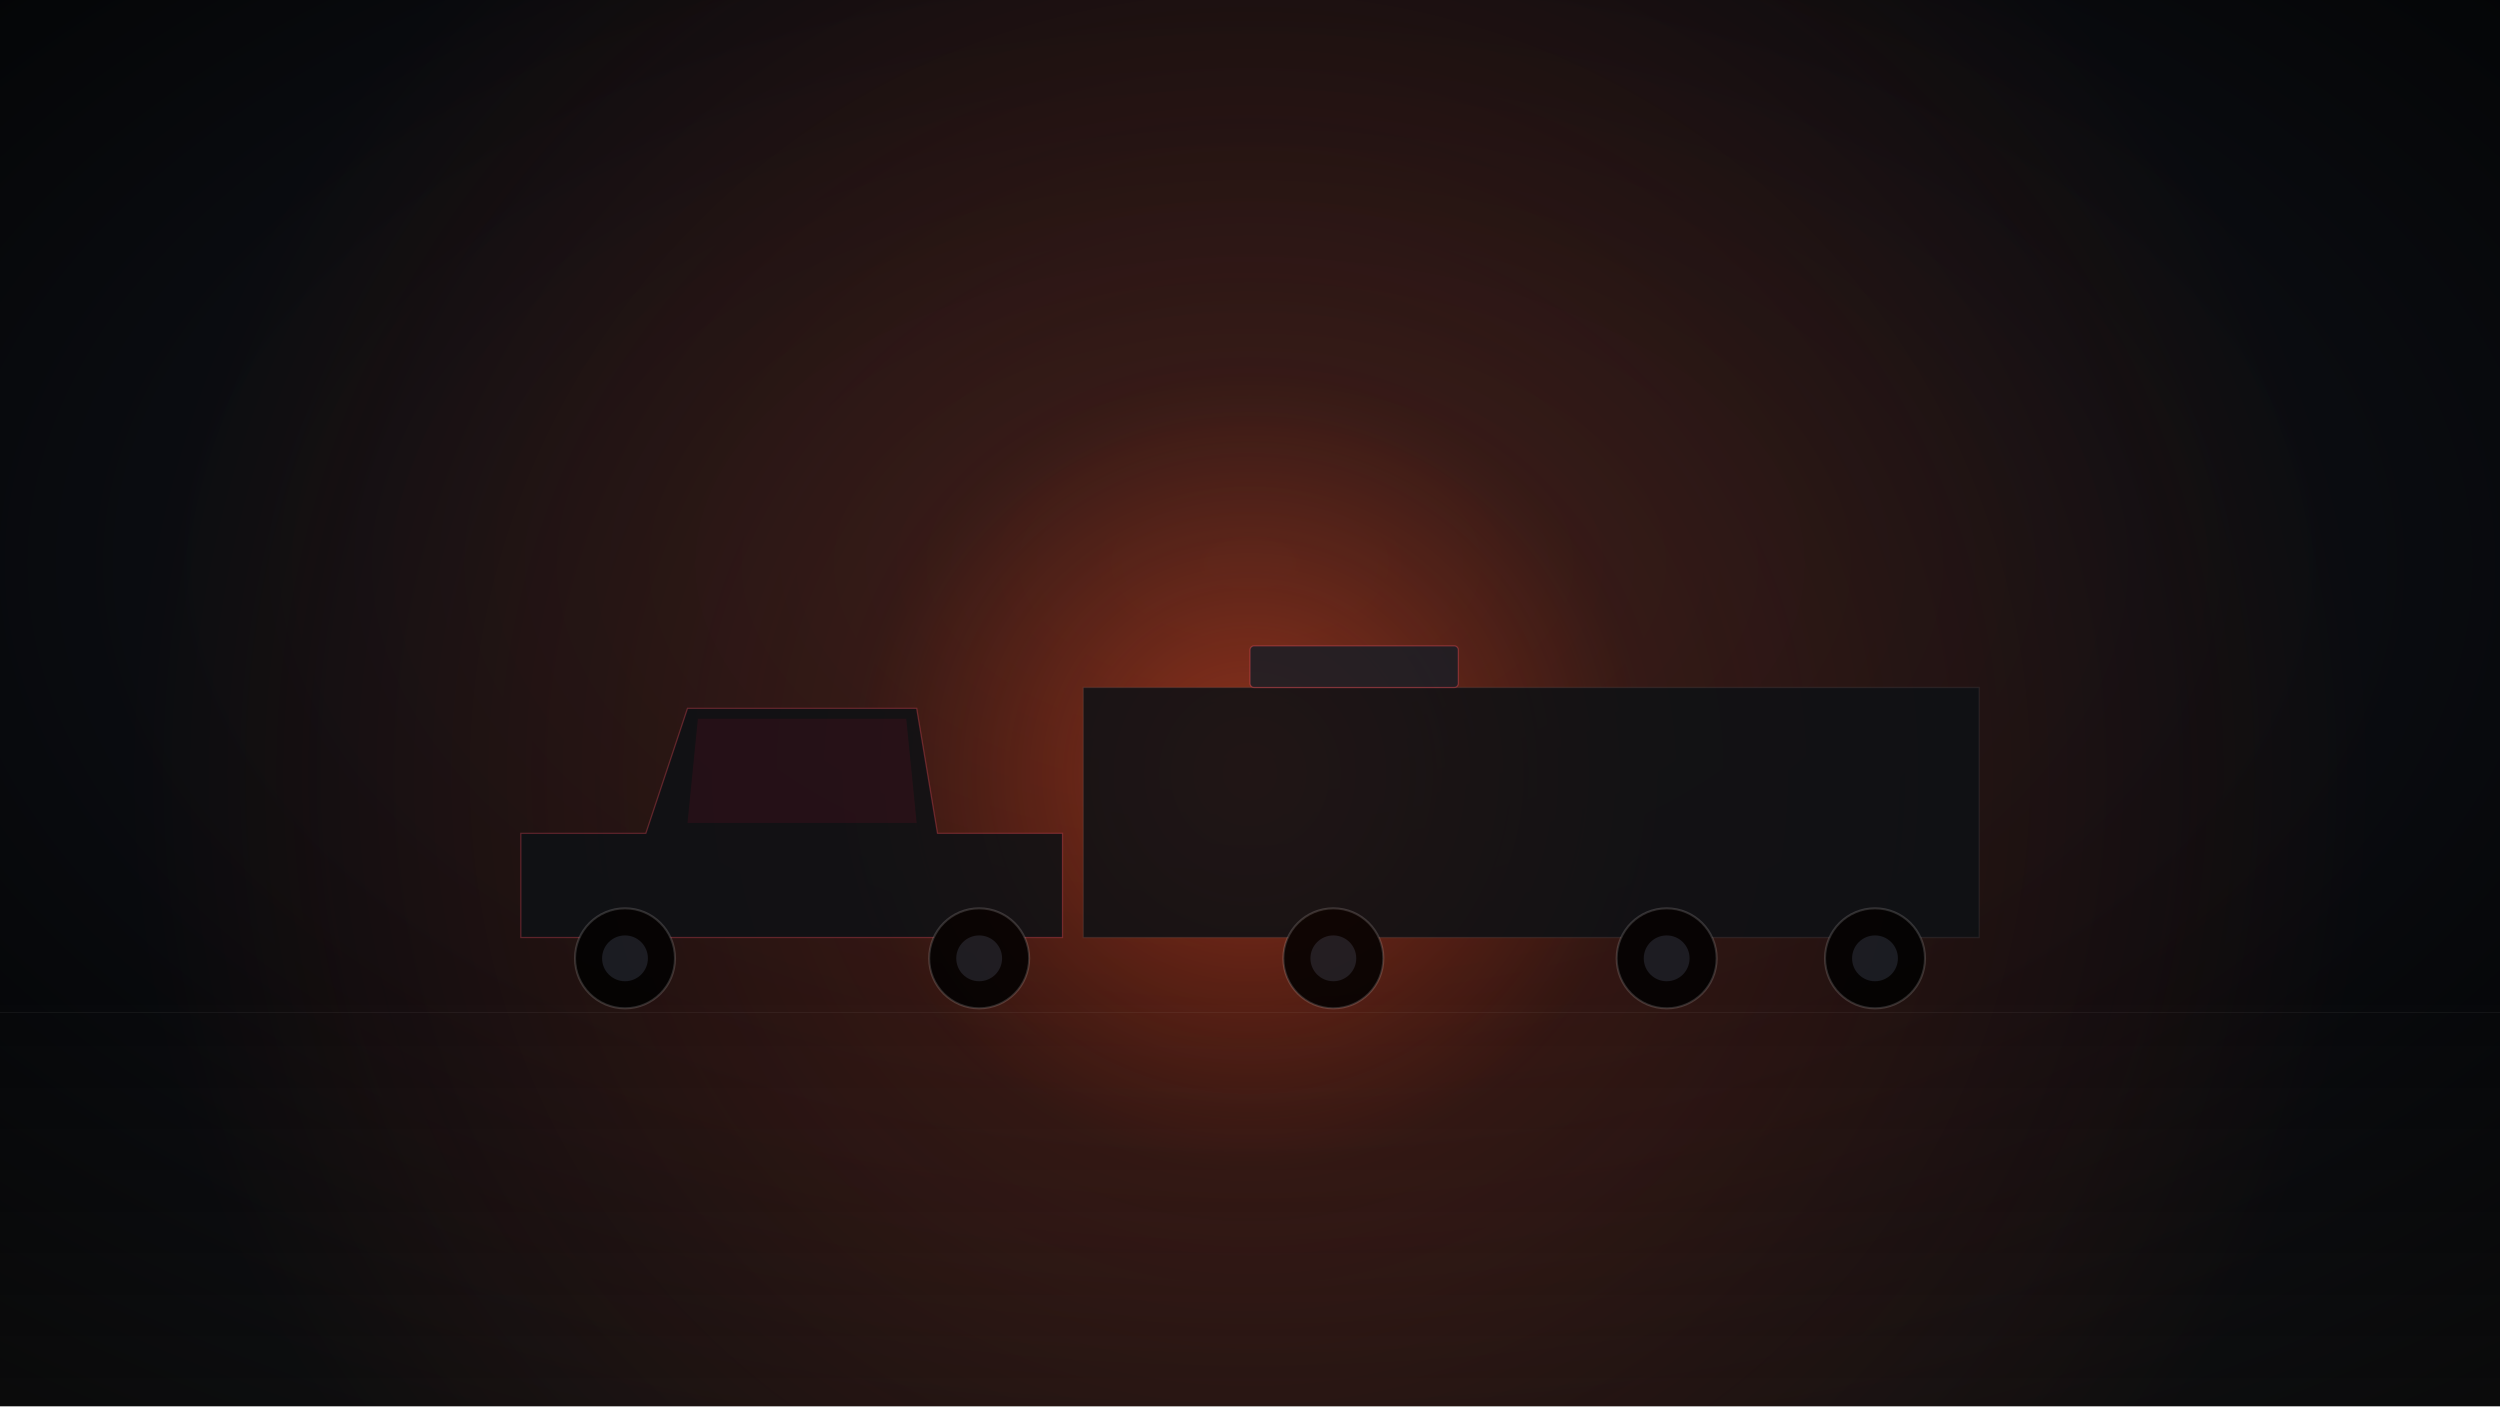
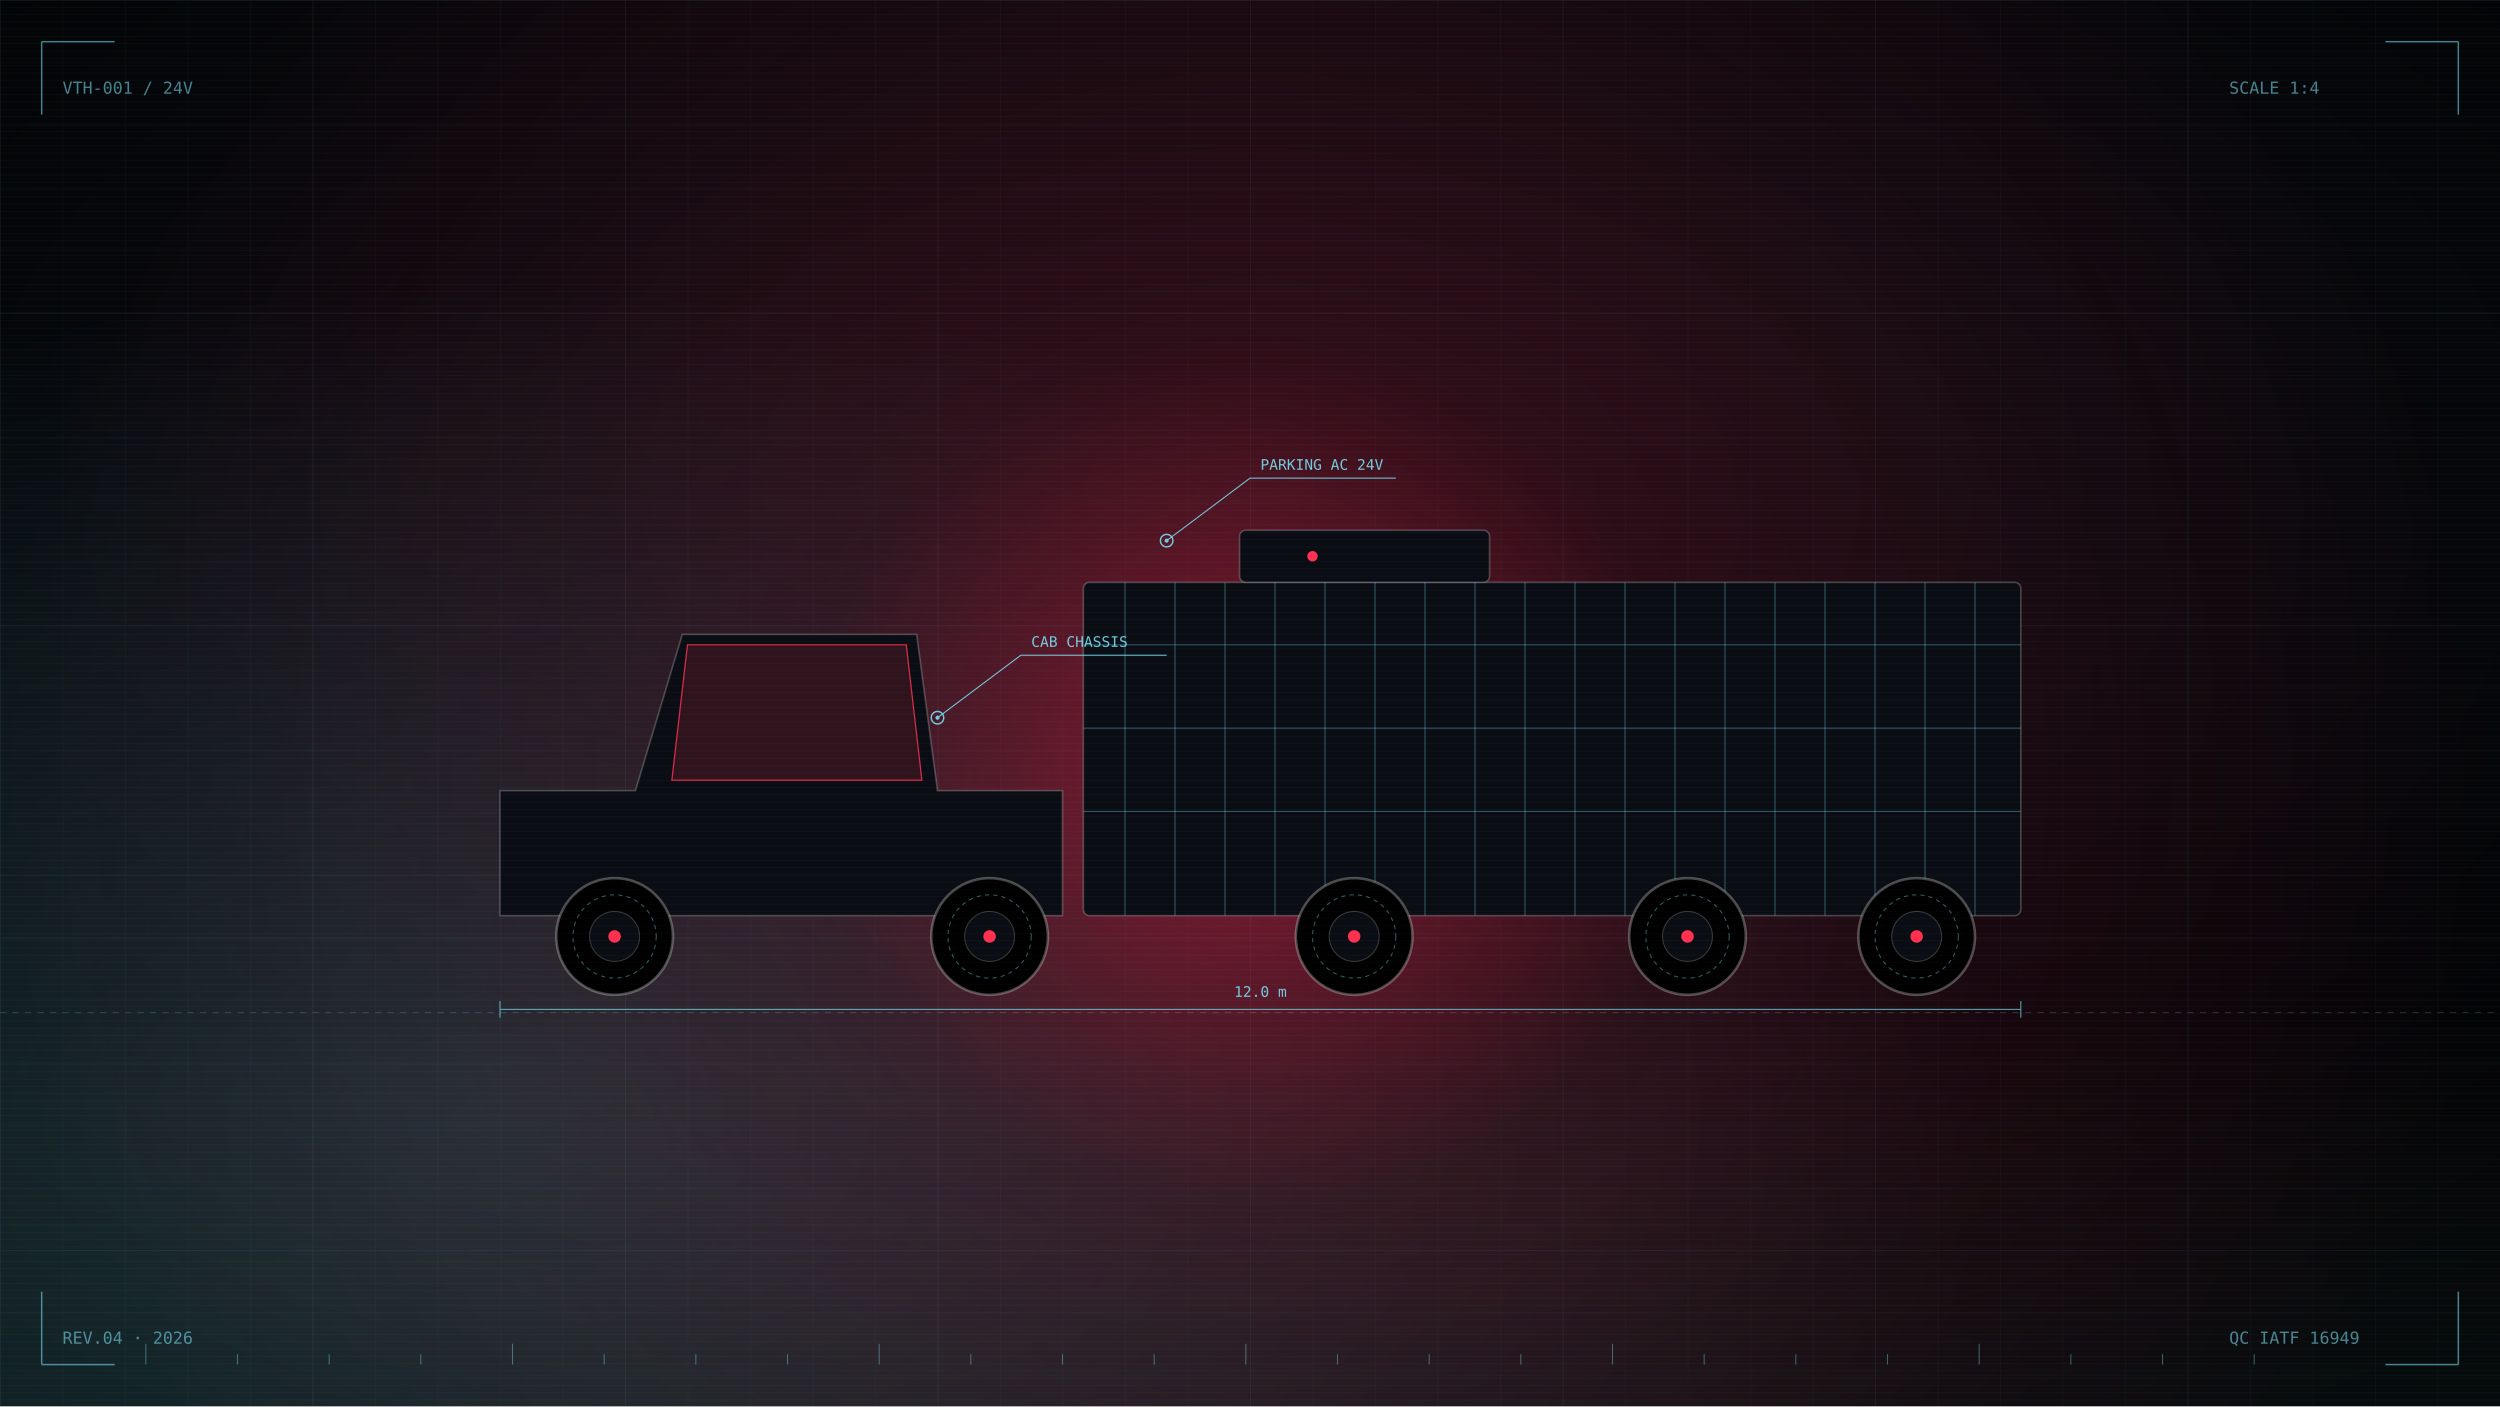
<svg xmlns="http://www.w3.org/2000/svg" viewBox="0 0 2400 1350" width="2400" height="1350" role="img" preserveAspectRatio="xMidYMid slice">
  <defs>
-     <radialGradient id="bgrad" cx="50%" cy="40%" r="80%">
-       <stop offset="0%" stop-color="#15181d" />
-       <stop offset="55%" stop-color="#0a0c10" />
+     <pattern id="grid" width="60" height="60" patternUnits="userSpaceOnUse">
+       <path d="M 60 0 L 0 0 0 60" fill="none" stroke="rgba(123,233,255,0.05)" stroke-width="1" />
+     </pattern>
+     <pattern id="gridMajor" width="300" height="300" patternUnits="userSpaceOnUse">
+       <path d="M 300 0 L 0 0 0 300" fill="none" stroke="rgba(123,233,255,0.08)" stroke-width="1" />
+     </pattern>
+     <radialGradient id="bgrad" cx="50%" cy="35%" r="80%">
+       <stop offset="0%" stop-color="#0e1218" />
+       <stop offset="55%" stop-color="#06080c" />
      <stop offset="100%" stop-color="#000" />
    </radialGradient>
-     <radialGradient id="glow" cx="1200" cy="742.5" r="1080" gradientUnits="userSpaceOnUse">
-       <stop offset="0%" stop-color="hsla(12, 95%, 55%, 0.55)" />
-       <stop offset="35%" stop-color="hsla(12, 90%, 45%, 0.18)" />
-       <stop offset="100%" stop-color="hsla(12, 90%, 45%, 0)" />
+     <radialGradient id="glow" cx="1200" cy="742.5" r="1200" gradientUnits="userSpaceOnUse">
+       <stop offset="0%" stop-color="hsla(350, 100%, 55%, 0.5)" />
+       <stop offset="35%" stop-color="hsla(350, 95%, 45%, 0.15)" />
+       <stop offset="100%" stop-color="hsla(350, 90%, 45%, 0)" />
+     </radialGradient>
+     <radialGradient id="cyanGlow" cx="20%" cy="80%" r="60%">
+       <stop offset="0%" stop-color="rgba(123,233,255,0.18)" />
+       <stop offset="100%" stop-color="rgba(123,233,255,0)" />
    </radialGradient>
    <linearGradient id="floor" x1="0" y1="0" x2="0" y2="1">
      <stop offset="0%" stop-color="rgba(255,255,255,0)" />
-       <stop offset="100%" stop-color="rgba(255,255,255,0.04)" />
+       <stop offset="100%" stop-color="rgba(123,233,255,0.05)" />
    </linearGradient>
    <filter id="soft">
-       <feGaussianBlur stdDeviation="2" />
+       <feGaussianBlur stdDeviation="3" />
+     </filter>
+     <filter id="bloom">
+       <feGaussianBlur stdDeviation="6" />
    </filter>
  </defs>
  <rect width="2400" height="1350" fill="url(#bgrad)" />
+   <rect width="2400" height="1350" fill="url(#grid)" />
+   <rect width="2400" height="1350" fill="url(#gridMajor)" />
+   <rect width="2400" height="1350" fill="url(#cyanGlow)" />
  <rect width="2400" height="1350" fill="url(#glow)" />
-   <rect y="945" width="2400" height="405" fill="url(#floor)" />
-   <g transform="translate(500, 540)" opacity="0.85">
-     <path d="M0,260 L120,260 L160,140 L380,140 L400,260 L520,260 L520,360 L0,360 Z" fill="#0d1014" stroke="rgba(255,80,100,0.35)" stroke-width="1.2" />
-     <path d="M170,150 L370,150 L380,250 L160,250 Z" fill="rgba(200,16,46,0.12)" />
-     <rect x="540" y="120" width="860" height="240" fill="#0d1014" stroke="rgba(255,255,255,0.08)" stroke-width="1.2" />
-     <rect x="700" y="80" width="200" height="40" rx="4" fill="#1a1d24" stroke="rgba(255,80,100,0.4)" stroke-width="1.2" />
-     <circle cx="100" cy="380" r="48" fill="#000" stroke="rgba(255,255,255,0.18)" stroke-width="2" />
-     <circle cx="100" cy="380" r="22" fill="#1a1d24" />
-     <circle cx="440" cy="380" r="48" fill="#000" stroke="rgba(255,255,255,0.18)" stroke-width="2" />
-     <circle cx="440" cy="380" r="22" fill="#1a1d24" />
-     <circle cx="780" cy="380" r="48" fill="#000" stroke="rgba(255,255,255,0.18)" stroke-width="2" />
-     <circle cx="780" cy="380" r="22" fill="#1a1d24" />
-     <circle cx="1100" cy="380" r="48" fill="#000" stroke="rgba(255,255,255,0.18)" stroke-width="2" />
-     <circle cx="1100" cy="380" r="22" fill="#1a1d24" />
-     <circle cx="1300" cy="380" r="48" fill="#000" stroke="rgba(255,255,255,0.18)" stroke-width="2" />
-     <circle cx="1300" cy="380" r="22" fill="#1a1d24" />
+   <line x1="0" y1="972" x2="2400" y2="972" stroke="rgba(123,233,255,0.18)" stroke-width="1" stroke-dasharray="6 6" />
+   <rect y="972" width="2400" height="378" fill="url(#floor)" />
+   <g transform="translate(480, 459)">
+     <g stroke="rgba(255,255,255,0.22)" stroke-width="1.6" fill="#0a0e14">
+       <path d="M0,300 L130,300 L175,150 L400,150 L420,300 L540,300 L540,420 L0,420 Z" />
+       <rect x="560" y="100" width="900" height="320" rx="6" />
+       <rect x="710" y="50" width="240" height="50" rx="6" />
+     </g>
+     <path d="M180,160 L390,160 L405,290 L165,290 Z" fill="rgba(255,48,80,0.18)" stroke="#ff3050" stroke-width="1.2" opacity="0.85" />
+     <g stroke="rgba(123,233,255,0.35)" stroke-width="1" fill="none">
+       <line x1="560" y1="160" x2="1460" y2="160" />
+       <line x1="560" y1="240" x2="1460" y2="240" />
+       <line x1="560" y1="320" x2="1460" y2="320" />
+       <line x1="600" y1="100" x2="600" y2="420" />
+       <line x1="648" y1="100" x2="648" y2="420" />
+       <line x1="696" y1="100" x2="696" y2="420" />
+       <line x1="744" y1="100" x2="744" y2="420" />
+       <line x1="792" y1="100" x2="792" y2="420" />
+       <line x1="840" y1="100" x2="840" y2="420" />
+       <line x1="888" y1="100" x2="888" y2="420" />
+       <line x1="936" y1="100" x2="936" y2="420" />
+       <line x1="984" y1="100" x2="984" y2="420" />
+       <line x1="1032" y1="100" x2="1032" y2="420" />
+       <line x1="1080" y1="100" x2="1080" y2="420" />
+       <line x1="1128" y1="100" x2="1128" y2="420" />
+       <line x1="1176" y1="100" x2="1176" y2="420" />
+       <line x1="1224" y1="100" x2="1224" y2="420" />
+       <line x1="1272" y1="100" x2="1272" y2="420" />
+       <line x1="1320" y1="100" x2="1320" y2="420" />
+       <line x1="1368" y1="100" x2="1368" y2="420" />
+       <line x1="1416" y1="100" x2="1416" y2="420" />
+     </g>
+     <circle cx="780" cy="75" r="5" fill="#ff3050" />
+     <g transform="translate(110,440)">
+       <circle r="56" fill="#000" stroke="rgba(255,255,255,0.28)" stroke-width="2.5" />
+       <circle r="40" fill="none" stroke="rgba(123,233,255,0.4)" stroke-dasharray="4 4" />
+       <circle r="24" fill="#0a0e14" stroke="rgba(255,255,255,0.2)" />
+       <circle r="6" fill="#ff3050" />
+     </g>
+     <g transform="translate(470,440)">
+       <circle r="56" fill="#000" stroke="rgba(255,255,255,0.28)" stroke-width="2.5" />
+       <circle r="40" fill="none" stroke="rgba(123,233,255,0.4)" stroke-dasharray="4 4" />
+       <circle r="24" fill="#0a0e14" stroke="rgba(255,255,255,0.2)" />
+       <circle r="6" fill="#ff3050" />
+     </g>
+     <g transform="translate(820,440)">
+       <circle r="56" fill="#000" stroke="rgba(255,255,255,0.28)" stroke-width="2.5" />
+       <circle r="40" fill="none" stroke="rgba(123,233,255,0.4)" stroke-dasharray="4 4" />
+       <circle r="24" fill="#0a0e14" stroke="rgba(255,255,255,0.2)" />
+       <circle r="6" fill="#ff3050" />
+     </g>
+     <g transform="translate(1140,440)">
+       <circle r="56" fill="#000" stroke="rgba(255,255,255,0.28)" stroke-width="2.5" />
+       <circle r="40" fill="none" stroke="rgba(123,233,255,0.4)" stroke-dasharray="4 4" />
+       <circle r="24" fill="#0a0e14" stroke="rgba(255,255,255,0.2)" />
+       <circle r="6" fill="#ff3050" />
+     </g>
+     <g transform="translate(1360,440)">
+       <circle r="56" fill="#000" stroke="rgba(255,255,255,0.28)" stroke-width="2.5" />
+       <circle r="40" fill="none" stroke="rgba(123,233,255,0.4)" stroke-dasharray="4 4" />
+       <circle r="24" fill="#0a0e14" stroke="rgba(255,255,255,0.2)" />
+       <circle r="6" fill="#ff3050" />
+     </g>
+     <g stroke="#7be9ff" stroke-width="1" opacity="0.7" fill="none">
+       <line x1="0" y1="510" x2="1460" y2="510" />
+       <line x1="0" y1="502" x2="0" y2="518" />
+       <line x1="1460" y1="502" x2="1460" y2="518" />
+     </g>
+     <text x="730" y="498" font-family="ui-monospace,monospace" font-size="14" fill="#7be9ff" opacity="0.85" text-anchor="middle">12.0 m</text>
+     <g opacity="0.85">
+       <circle cx="640" cy="60" r="6" fill="none" stroke="#7be9ff" stroke-width="1.4" />
+       <circle cx="640" cy="60" r="2" fill="#7be9ff" />
+       <line x1="640" y1="60" x2="720" y2="0" stroke="#7be9ff" stroke-width="1" />
+       <line x1="720" y1="0" x2="860" y2="0" stroke="#7be9ff" stroke-width="1" />
+       <text x="730" y="-8" font-family="ui-monospace,monospace" font-size="14" fill="#7be9ff">PARKING AC 24V</text>
+     </g>
+     <g opacity="0.85">
+       <circle cx="420" cy="230" r="6" fill="none" stroke="#7be9ff" stroke-width="1.4" />
+       <circle cx="420" cy="230" r="2" fill="#7be9ff" />
+       <line x1="420" y1="230" x2="500" y2="170" stroke="#7be9ff" stroke-width="1" />
+       <line x1="500" y1="170" x2="640" y2="170" stroke="#7be9ff" stroke-width="1" />
+       <text x="510" y="162" font-family="ui-monospace,monospace" font-size="14" fill="#7be9ff">CAB CHASSIS</text>
+     </g>
  </g>
-   <line x1="0" y1="972" x2="2400" y2="972" stroke="rgba(255,255,255,0.05)" stroke-width="1" />
+   <g opacity="0.04">
+     <line x1="0" y1="0" x2="2400" y2="0" stroke="#fff" stroke-width="0.5" />
+     <line x1="0" y1="7" x2="2400" y2="7" stroke="#fff" stroke-width="0.5" />
+     <line x1="0" y1="14" x2="2400" y2="14" stroke="#fff" stroke-width="0.5" />
+     <line x1="0" y1="21" x2="2400" y2="21" stroke="#fff" stroke-width="0.5" />
+     <line x1="0" y1="28" x2="2400" y2="28" stroke="#fff" stroke-width="0.5" />
+     <line x1="0" y1="35" x2="2400" y2="35" stroke="#fff" stroke-width="0.5" />
+     <line x1="0" y1="42" x2="2400" y2="42" stroke="#fff" stroke-width="0.5" />
+     <line x1="0" y1="49" x2="2400" y2="49" stroke="#fff" stroke-width="0.5" />
+     <line x1="0" y1="56" x2="2400" y2="56" stroke="#fff" stroke-width="0.5" />
+     <line x1="0" y1="63" x2="2400" y2="63" stroke="#fff" stroke-width="0.5" />
+     <line x1="0" y1="70" x2="2400" y2="70" stroke="#fff" stroke-width="0.5" />
+     <line x1="0" y1="77" x2="2400" y2="77" stroke="#fff" stroke-width="0.5" />
+     <line x1="0" y1="84" x2="2400" y2="84" stroke="#fff" stroke-width="0.5" />
+     <line x1="0" y1="91" x2="2400" y2="91" stroke="#fff" stroke-width="0.5" />
+     <line x1="0" y1="98" x2="2400" y2="98" stroke="#fff" stroke-width="0.5" />
+     <line x1="0" y1="105" x2="2400" y2="105" stroke="#fff" stroke-width="0.5" />
+     <line x1="0" y1="112" x2="2400" y2="112" stroke="#fff" stroke-width="0.5" />
+     <line x1="0" y1="119" x2="2400" y2="119" stroke="#fff" stroke-width="0.5" />
+     <line x1="0" y1="126" x2="2400" y2="126" stroke="#fff" stroke-width="0.5" />
+     <line x1="0" y1="133" x2="2400" y2="133" stroke="#fff" stroke-width="0.5" />
+     <line x1="0" y1="140" x2="2400" y2="140" stroke="#fff" stroke-width="0.5" />
+     <line x1="0" y1="147" x2="2400" y2="147" stroke="#fff" stroke-width="0.5" />
+     <line x1="0" y1="154" x2="2400" y2="154" stroke="#fff" stroke-width="0.5" />
+     <line x1="0" y1="161" x2="2400" y2="161" stroke="#fff" stroke-width="0.5" />
+     <line x1="0" y1="168" x2="2400" y2="168" stroke="#fff" stroke-width="0.5" />
+     <line x1="0" y1="175" x2="2400" y2="175" stroke="#fff" stroke-width="0.5" />
+     <line x1="0" y1="182" x2="2400" y2="182" stroke="#fff" stroke-width="0.5" />
+     <line x1="0" y1="189" x2="2400" y2="189" stroke="#fff" stroke-width="0.5" />
+     <line x1="0" y1="196" x2="2400" y2="196" stroke="#fff" stroke-width="0.5" />
+     <line x1="0" y1="203" x2="2400" y2="203" stroke="#fff" stroke-width="0.5" />
+     <line x1="0" y1="210" x2="2400" y2="210" stroke="#fff" stroke-width="0.5" />
+     <line x1="0" y1="217" x2="2400" y2="217" stroke="#fff" stroke-width="0.5" />
+     <line x1="0" y1="224" x2="2400" y2="224" stroke="#fff" stroke-width="0.5" />
+     <line x1="0" y1="231" x2="2400" y2="231" stroke="#fff" stroke-width="0.5" />
+     <line x1="0" y1="238" x2="2400" y2="238" stroke="#fff" stroke-width="0.5" />
+     <line x1="0" y1="245" x2="2400" y2="245" stroke="#fff" stroke-width="0.5" />
+     <line x1="0" y1="252" x2="2400" y2="252" stroke="#fff" stroke-width="0.5" />
+     <line x1="0" y1="259" x2="2400" y2="259" stroke="#fff" stroke-width="0.5" />
+     <line x1="0" y1="266" x2="2400" y2="266" stroke="#fff" stroke-width="0.5" />
+     <line x1="0" y1="273" x2="2400" y2="273" stroke="#fff" stroke-width="0.5" />
+     <line x1="0" y1="280" x2="2400" y2="280" stroke="#fff" stroke-width="0.5" />
+     <line x1="0" y1="287" x2="2400" y2="287" stroke="#fff" stroke-width="0.5" />
+     <line x1="0" y1="294" x2="2400" y2="294" stroke="#fff" stroke-width="0.5" />
+     <line x1="0" y1="301" x2="2400" y2="301" stroke="#fff" stroke-width="0.5" />
+     <line x1="0" y1="308" x2="2400" y2="308" stroke="#fff" stroke-width="0.5" />
+     <line x1="0" y1="315" x2="2400" y2="315" stroke="#fff" stroke-width="0.5" />
+     <line x1="0" y1="322" x2="2400" y2="322" stroke="#fff" stroke-width="0.5" />
+     <line x1="0" y1="329" x2="2400" y2="329" stroke="#fff" stroke-width="0.5" />
+     <line x1="0" y1="336" x2="2400" y2="336" stroke="#fff" stroke-width="0.5" />
+     <line x1="0" y1="343" x2="2400" y2="343" stroke="#fff" stroke-width="0.5" />
+     <line x1="0" y1="350" x2="2400" y2="350" stroke="#fff" stroke-width="0.5" />
+     <line x1="0" y1="357" x2="2400" y2="357" stroke="#fff" stroke-width="0.5" />
+     <line x1="0" y1="364" x2="2400" y2="364" stroke="#fff" stroke-width="0.5" />
+     <line x1="0" y1="371" x2="2400" y2="371" stroke="#fff" stroke-width="0.5" />
+     <line x1="0" y1="378" x2="2400" y2="378" stroke="#fff" stroke-width="0.5" />
+     <line x1="0" y1="385" x2="2400" y2="385" stroke="#fff" stroke-width="0.5" />
+     <line x1="0" y1="392" x2="2400" y2="392" stroke="#fff" stroke-width="0.5" />
+     <line x1="0" y1="399" x2="2400" y2="399" stroke="#fff" stroke-width="0.5" />
+     <line x1="0" y1="406" x2="2400" y2="406" stroke="#fff" stroke-width="0.5" />
+     <line x1="0" y1="413" x2="2400" y2="413" stroke="#fff" stroke-width="0.5" />
+     <line x1="0" y1="420" x2="2400" y2="420" stroke="#fff" stroke-width="0.5" />
+     <line x1="0" y1="427" x2="2400" y2="427" stroke="#fff" stroke-width="0.5" />
+     <line x1="0" y1="434" x2="2400" y2="434" stroke="#fff" stroke-width="0.5" />
+     <line x1="0" y1="441" x2="2400" y2="441" stroke="#fff" stroke-width="0.5" />
+     <line x1="0" y1="448" x2="2400" y2="448" stroke="#fff" stroke-width="0.5" />
+     <line x1="0" y1="455" x2="2400" y2="455" stroke="#fff" stroke-width="0.5" />
+     <line x1="0" y1="462" x2="2400" y2="462" stroke="#fff" stroke-width="0.5" />
+     <line x1="0" y1="469" x2="2400" y2="469" stroke="#fff" stroke-width="0.5" />
+     <line x1="0" y1="476" x2="2400" y2="476" stroke="#fff" stroke-width="0.5" />
+     <line x1="0" y1="483" x2="2400" y2="483" stroke="#fff" stroke-width="0.5" />
+     <line x1="0" y1="490" x2="2400" y2="490" stroke="#fff" stroke-width="0.5" />
+     <line x1="0" y1="497" x2="2400" y2="497" stroke="#fff" stroke-width="0.5" />
+     <line x1="0" y1="504" x2="2400" y2="504" stroke="#fff" stroke-width="0.5" />
+     <line x1="0" y1="511" x2="2400" y2="511" stroke="#fff" stroke-width="0.5" />
+     <line x1="0" y1="518" x2="2400" y2="518" stroke="#fff" stroke-width="0.5" />
+     <line x1="0" y1="525" x2="2400" y2="525" stroke="#fff" stroke-width="0.5" />
+     <line x1="0" y1="532" x2="2400" y2="532" stroke="#fff" stroke-width="0.5" />
+     <line x1="0" y1="539" x2="2400" y2="539" stroke="#fff" stroke-width="0.5" />
+     <line x1="0" y1="546" x2="2400" y2="546" stroke="#fff" stroke-width="0.5" />
+     <line x1="0" y1="553" x2="2400" y2="553" stroke="#fff" stroke-width="0.5" />
+     <line x1="0" y1="560" x2="2400" y2="560" stroke="#fff" stroke-width="0.5" />
+     <line x1="0" y1="567" x2="2400" y2="567" stroke="#fff" stroke-width="0.5" />
+     <line x1="0" y1="574" x2="2400" y2="574" stroke="#fff" stroke-width="0.5" />
+     <line x1="0" y1="581" x2="2400" y2="581" stroke="#fff" stroke-width="0.5" />
+     <line x1="0" y1="588" x2="2400" y2="588" stroke="#fff" stroke-width="0.5" />
+     <line x1="0" y1="595" x2="2400" y2="595" stroke="#fff" stroke-width="0.5" />
+     <line x1="0" y1="602" x2="2400" y2="602" stroke="#fff" stroke-width="0.5" />
+     <line x1="0" y1="609" x2="2400" y2="609" stroke="#fff" stroke-width="0.5" />
+     <line x1="0" y1="616" x2="2400" y2="616" stroke="#fff" stroke-width="0.5" />
+     <line x1="0" y1="623" x2="2400" y2="623" stroke="#fff" stroke-width="0.5" />
+     <line x1="0" y1="630" x2="2400" y2="630" stroke="#fff" stroke-width="0.5" />
+     <line x1="0" y1="637" x2="2400" y2="637" stroke="#fff" stroke-width="0.5" />
+     <line x1="0" y1="644" x2="2400" y2="644" stroke="#fff" stroke-width="0.5" />
+     <line x1="0" y1="651" x2="2400" y2="651" stroke="#fff" stroke-width="0.5" />
+     <line x1="0" y1="658" x2="2400" y2="658" stroke="#fff" stroke-width="0.5" />
+     <line x1="0" y1="665" x2="2400" y2="665" stroke="#fff" stroke-width="0.5" />
+     <line x1="0" y1="672" x2="2400" y2="672" stroke="#fff" stroke-width="0.5" />
+     <line x1="0" y1="679" x2="2400" y2="679" stroke="#fff" stroke-width="0.5" />
+     <line x1="0" y1="686" x2="2400" y2="686" stroke="#fff" stroke-width="0.5" />
+     <line x1="0" y1="693" x2="2400" y2="693" stroke="#fff" stroke-width="0.5" />
+     <line x1="0" y1="700" x2="2400" y2="700" stroke="#fff" stroke-width="0.5" />
+     <line x1="0" y1="707" x2="2400" y2="707" stroke="#fff" stroke-width="0.5" />
+     <line x1="0" y1="714" x2="2400" y2="714" stroke="#fff" stroke-width="0.5" />
+     <line x1="0" y1="721" x2="2400" y2="721" stroke="#fff" stroke-width="0.5" />
+     <line x1="0" y1="728" x2="2400" y2="728" stroke="#fff" stroke-width="0.5" />
+     <line x1="0" y1="735" x2="2400" y2="735" stroke="#fff" stroke-width="0.5" />
+     <line x1="0" y1="742" x2="2400" y2="742" stroke="#fff" stroke-width="0.5" />
+     <line x1="0" y1="749" x2="2400" y2="749" stroke="#fff" stroke-width="0.5" />
+     <line x1="0" y1="756" x2="2400" y2="756" stroke="#fff" stroke-width="0.5" />
+     <line x1="0" y1="763" x2="2400" y2="763" stroke="#fff" stroke-width="0.5" />
+     <line x1="0" y1="770" x2="2400" y2="770" stroke="#fff" stroke-width="0.5" />
+     <line x1="0" y1="777" x2="2400" y2="777" stroke="#fff" stroke-width="0.5" />
+     <line x1="0" y1="784" x2="2400" y2="784" stroke="#fff" stroke-width="0.5" />
+     <line x1="0" y1="791" x2="2400" y2="791" stroke="#fff" stroke-width="0.5" />
+     <line x1="0" y1="798" x2="2400" y2="798" stroke="#fff" stroke-width="0.5" />
+     <line x1="0" y1="805" x2="2400" y2="805" stroke="#fff" stroke-width="0.5" />
+     <line x1="0" y1="812" x2="2400" y2="812" stroke="#fff" stroke-width="0.5" />
+     <line x1="0" y1="819" x2="2400" y2="819" stroke="#fff" stroke-width="0.5" />
+     <line x1="0" y1="826" x2="2400" y2="826" stroke="#fff" stroke-width="0.5" />
+     <line x1="0" y1="833" x2="2400" y2="833" stroke="#fff" stroke-width="0.5" />
+     <line x1="0" y1="840" x2="2400" y2="840" stroke="#fff" stroke-width="0.5" />
+     <line x1="0" y1="847" x2="2400" y2="847" stroke="#fff" stroke-width="0.5" />
+     <line x1="0" y1="854" x2="2400" y2="854" stroke="#fff" stroke-width="0.5" />
+     <line x1="0" y1="861" x2="2400" y2="861" stroke="#fff" stroke-width="0.5" />
+     <line x1="0" y1="868" x2="2400" y2="868" stroke="#fff" stroke-width="0.5" />
+     <line x1="0" y1="875" x2="2400" y2="875" stroke="#fff" stroke-width="0.5" />
+     <line x1="0" y1="882" x2="2400" y2="882" stroke="#fff" stroke-width="0.5" />
+     <line x1="0" y1="889" x2="2400" y2="889" stroke="#fff" stroke-width="0.5" />
+     <line x1="0" y1="896" x2="2400" y2="896" stroke="#fff" stroke-width="0.5" />
+     <line x1="0" y1="903" x2="2400" y2="903" stroke="#fff" stroke-width="0.5" />
+     <line x1="0" y1="910" x2="2400" y2="910" stroke="#fff" stroke-width="0.5" />
+     <line x1="0" y1="917" x2="2400" y2="917" stroke="#fff" stroke-width="0.5" />
+     <line x1="0" y1="924" x2="2400" y2="924" stroke="#fff" stroke-width="0.5" />
+     <line x1="0" y1="931" x2="2400" y2="931" stroke="#fff" stroke-width="0.5" />
+     <line x1="0" y1="938" x2="2400" y2="938" stroke="#fff" stroke-width="0.5" />
+     <line x1="0" y1="945" x2="2400" y2="945" stroke="#fff" stroke-width="0.5" />
+     <line x1="0" y1="952" x2="2400" y2="952" stroke="#fff" stroke-width="0.5" />
+     <line x1="0" y1="959" x2="2400" y2="959" stroke="#fff" stroke-width="0.5" />
+     <line x1="0" y1="966" x2="2400" y2="966" stroke="#fff" stroke-width="0.5" />
+     <line x1="0" y1="973" x2="2400" y2="973" stroke="#fff" stroke-width="0.5" />
+     <line x1="0" y1="980" x2="2400" y2="980" stroke="#fff" stroke-width="0.5" />
+     <line x1="0" y1="987" x2="2400" y2="987" stroke="#fff" stroke-width="0.5" />
+     <line x1="0" y1="994" x2="2400" y2="994" stroke="#fff" stroke-width="0.5" />
+     <line x1="0" y1="1001" x2="2400" y2="1001" stroke="#fff" stroke-width="0.5" />
+     <line x1="0" y1="1008" x2="2400" y2="1008" stroke="#fff" stroke-width="0.5" />
+     <line x1="0" y1="1015" x2="2400" y2="1015" stroke="#fff" stroke-width="0.5" />
+     <line x1="0" y1="1022" x2="2400" y2="1022" stroke="#fff" stroke-width="0.5" />
+     <line x1="0" y1="1029" x2="2400" y2="1029" stroke="#fff" stroke-width="0.5" />
+     <line x1="0" y1="1036" x2="2400" y2="1036" stroke="#fff" stroke-width="0.5" />
+     <line x1="0" y1="1043" x2="2400" y2="1043" stroke="#fff" stroke-width="0.5" />
+     <line x1="0" y1="1050" x2="2400" y2="1050" stroke="#fff" stroke-width="0.5" />
+     <line x1="0" y1="1057" x2="2400" y2="1057" stroke="#fff" stroke-width="0.5" />
+     <line x1="0" y1="1064" x2="2400" y2="1064" stroke="#fff" stroke-width="0.5" />
+     <line x1="0" y1="1071" x2="2400" y2="1071" stroke="#fff" stroke-width="0.5" />
+     <line x1="0" y1="1078" x2="2400" y2="1078" stroke="#fff" stroke-width="0.5" />
+     <line x1="0" y1="1085" x2="2400" y2="1085" stroke="#fff" stroke-width="0.5" />
+     <line x1="0" y1="1092" x2="2400" y2="1092" stroke="#fff" stroke-width="0.5" />
+     <line x1="0" y1="1099" x2="2400" y2="1099" stroke="#fff" stroke-width="0.5" />
+     <line x1="0" y1="1106" x2="2400" y2="1106" stroke="#fff" stroke-width="0.5" />
+     <line x1="0" y1="1113" x2="2400" y2="1113" stroke="#fff" stroke-width="0.5" />
+     <line x1="0" y1="1120" x2="2400" y2="1120" stroke="#fff" stroke-width="0.5" />
+     <line x1="0" y1="1127" x2="2400" y2="1127" stroke="#fff" stroke-width="0.5" />
+     <line x1="0" y1="1134" x2="2400" y2="1134" stroke="#fff" stroke-width="0.5" />
+     <line x1="0" y1="1141" x2="2400" y2="1141" stroke="#fff" stroke-width="0.5" />
+     <line x1="0" y1="1148" x2="2400" y2="1148" stroke="#fff" stroke-width="0.5" />
+     <line x1="0" y1="1155" x2="2400" y2="1155" stroke="#fff" stroke-width="0.5" />
+     <line x1="0" y1="1162" x2="2400" y2="1162" stroke="#fff" stroke-width="0.5" />
+     <line x1="0" y1="1169" x2="2400" y2="1169" stroke="#fff" stroke-width="0.5" />
+     <line x1="0" y1="1176" x2="2400" y2="1176" stroke="#fff" stroke-width="0.5" />
+     <line x1="0" y1="1183" x2="2400" y2="1183" stroke="#fff" stroke-width="0.5" />
+     <line x1="0" y1="1190" x2="2400" y2="1190" stroke="#fff" stroke-width="0.5" />
+     <line x1="0" y1="1197" x2="2400" y2="1197" stroke="#fff" stroke-width="0.5" />
+     <line x1="0" y1="1204" x2="2400" y2="1204" stroke="#fff" stroke-width="0.5" />
+     <line x1="0" y1="1211" x2="2400" y2="1211" stroke="#fff" stroke-width="0.5" />
+     <line x1="0" y1="1218" x2="2400" y2="1218" stroke="#fff" stroke-width="0.5" />
+     <line x1="0" y1="1225" x2="2400" y2="1225" stroke="#fff" stroke-width="0.5" />
+     <line x1="0" y1="1232" x2="2400" y2="1232" stroke="#fff" stroke-width="0.5" />
+     <line x1="0" y1="1239" x2="2400" y2="1239" stroke="#fff" stroke-width="0.5" />
+     <line x1="0" y1="1246" x2="2400" y2="1246" stroke="#fff" stroke-width="0.5" />
+     <line x1="0" y1="1253" x2="2400" y2="1253" stroke="#fff" stroke-width="0.5" />
+     <line x1="0" y1="1260" x2="2400" y2="1260" stroke="#fff" stroke-width="0.5" />
+     <line x1="0" y1="1267" x2="2400" y2="1267" stroke="#fff" stroke-width="0.5" />
+     <line x1="0" y1="1274" x2="2400" y2="1274" stroke="#fff" stroke-width="0.5" />
+     <line x1="0" y1="1281" x2="2400" y2="1281" stroke="#fff" stroke-width="0.5" />
+     <line x1="0" y1="1288" x2="2400" y2="1288" stroke="#fff" stroke-width="0.5" />
+     <line x1="0" y1="1295" x2="2400" y2="1295" stroke="#fff" stroke-width="0.5" />
+     <line x1="0" y1="1302" x2="2400" y2="1302" stroke="#fff" stroke-width="0.5" />
+     <line x1="0" y1="1309" x2="2400" y2="1309" stroke="#fff" stroke-width="0.5" />
+     <line x1="0" y1="1316" x2="2400" y2="1316" stroke="#fff" stroke-width="0.5" />
+     <line x1="0" y1="1323" x2="2400" y2="1323" stroke="#fff" stroke-width="0.5" />
+     <line x1="0" y1="1330" x2="2400" y2="1330" stroke="#fff" stroke-width="0.5" />
+     <line x1="0" y1="1337" x2="2400" y2="1337" stroke="#fff" stroke-width="0.5" />
+     <line x1="0" y1="1344" x2="2400" y2="1344" stroke="#fff" stroke-width="0.5" />
+     <line x1="0" y1="1351" x2="2400" y2="1351" stroke="#fff" stroke-width="0.5" />
+     <line x1="0" y1="1358" x2="2400" y2="1358" stroke="#fff" stroke-width="0.5" />
+     <line x1="0" y1="1365" x2="2400" y2="1365" stroke="#fff" stroke-width="0.5" />
+     <line x1="0" y1="1372" x2="2400" y2="1372" stroke="#fff" stroke-width="0.5" />
+     <line x1="0" y1="1379" x2="2400" y2="1379" stroke="#fff" stroke-width="0.5" />
+     <line x1="0" y1="1386" x2="2400" y2="1386" stroke="#fff" stroke-width="0.5" />
+     <line x1="0" y1="1393" x2="2400" y2="1393" stroke="#fff" stroke-width="0.5" />
+   </g>
+   <g opacity="0.55" font-family="ui-monospace, SFMono-Regular, Menlo, monospace" font-size="16" fill="#7be9ff">
+     <g stroke="#7be9ff" stroke-width="1.4" fill="none">
+       <path d="M40,40 L40,110 M40,40 L110,40" />
+       <path d="M2360,40 L2360,110 M2360,40 L2290,40" />
+       <path d="M40,1310 L40,1240 M40,1310 L110,1310" />
+       <path d="M2360,1310 L2360,1240 M2360,1310 L2290,1310" />
+     </g>
+     <text x="60" y="90">VTH-001 / 24V</text>
+     <text x="2140" y="90">SCALE 1:4</text>
+     <text x="60" y="1290">REV.04 · 2026</text>
+     <text x="2140" y="1290">QC IATF 16949</text>
+     <g stroke="#7be9ff" stroke-width="1" opacity="0.7">
+       <line x1="140" y1="1310" x2="140" y2="1290" />
+       <line x1="228" y1="1310" x2="228" y2="1300" />
+       <line x1="316" y1="1310" x2="316" y2="1300" />
+       <line x1="404" y1="1310" x2="404" y2="1300" />
+       <line x1="492" y1="1310" x2="492" y2="1290" />
+       <line x1="580" y1="1310" x2="580" y2="1300" />
+       <line x1="668" y1="1310" x2="668" y2="1300" />
+       <line x1="756" y1="1310" x2="756" y2="1300" />
+       <line x1="844" y1="1310" x2="844" y2="1290" />
+       <line x1="932" y1="1310" x2="932" y2="1300" />
+       <line x1="1020" y1="1310" x2="1020" y2="1300" />
+       <line x1="1108" y1="1310" x2="1108" y2="1300" />
+       <line x1="1196" y1="1310" x2="1196" y2="1290" />
+       <line x1="1284" y1="1310" x2="1284" y2="1300" />
+       <line x1="1372" y1="1310" x2="1372" y2="1300" />
+       <line x1="1460" y1="1310" x2="1460" y2="1300" />
+       <line x1="1548" y1="1310" x2="1548" y2="1290" />
+       <line x1="1636" y1="1310" x2="1636" y2="1300" />
+       <line x1="1724" y1="1310" x2="1724" y2="1300" />
+       <line x1="1812" y1="1310" x2="1812" y2="1300" />
+       <line x1="1900" y1="1310" x2="1900" y2="1290" />
+       <line x1="1988" y1="1310" x2="1988" y2="1300" />
+       <line x1="2076" y1="1310" x2="2076" y2="1300" />
+       <line x1="2164" y1="1310" x2="2164" y2="1300" />
+     </g>
+   </g>
</svg>
